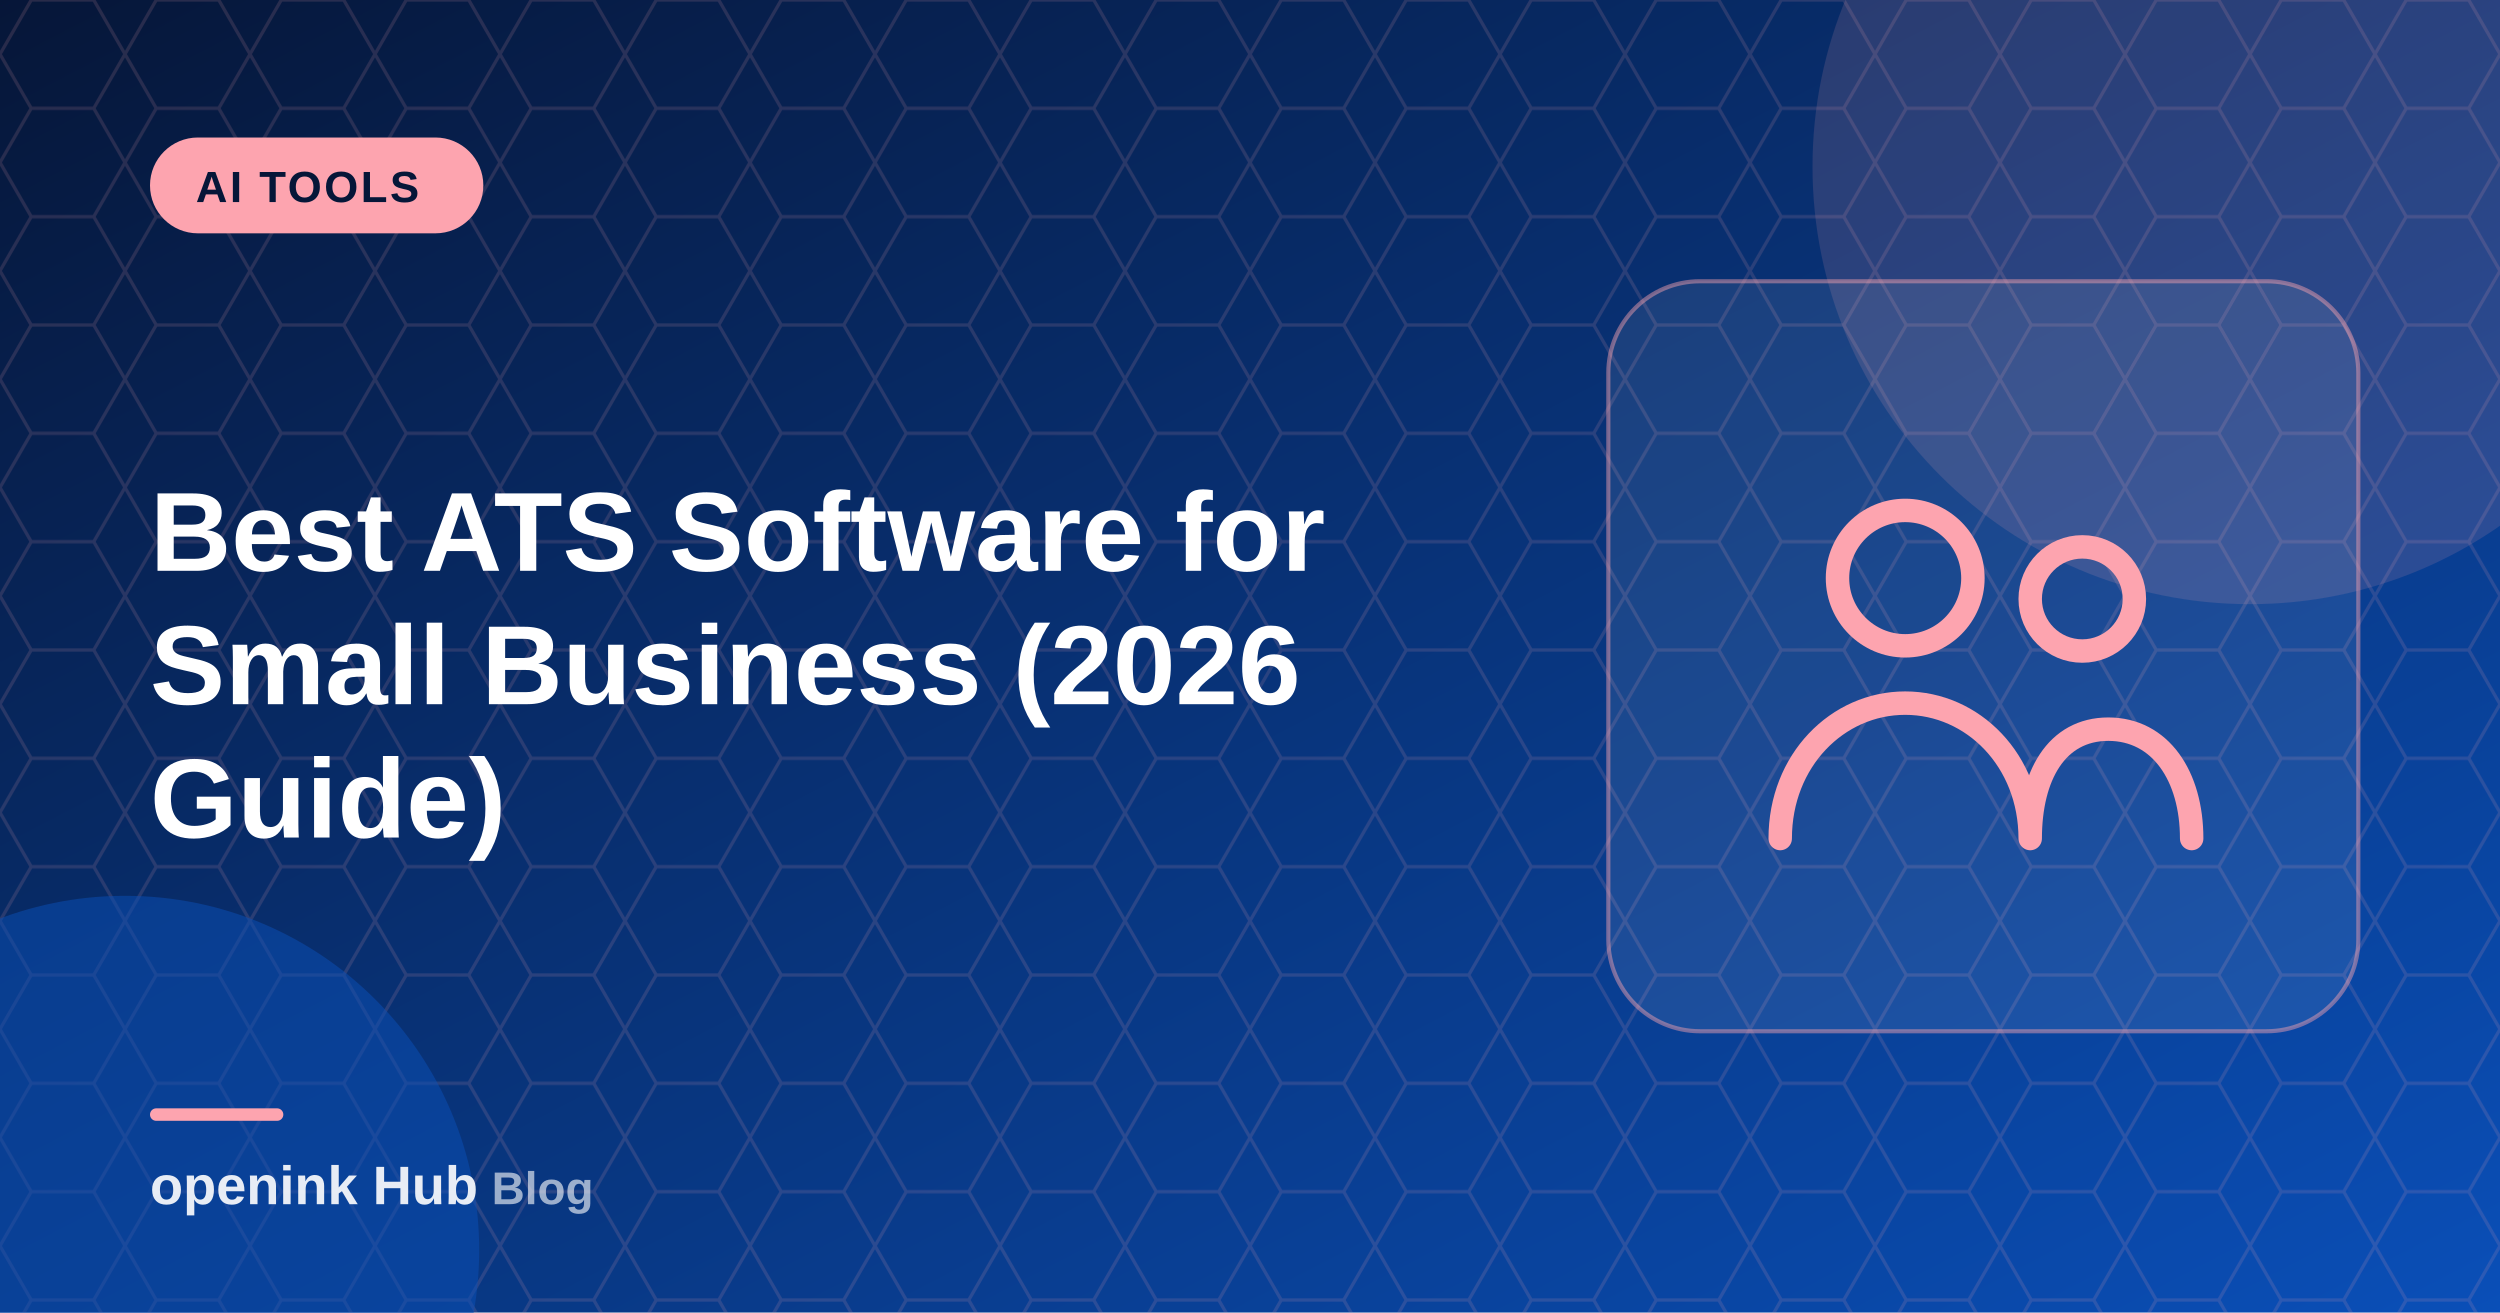
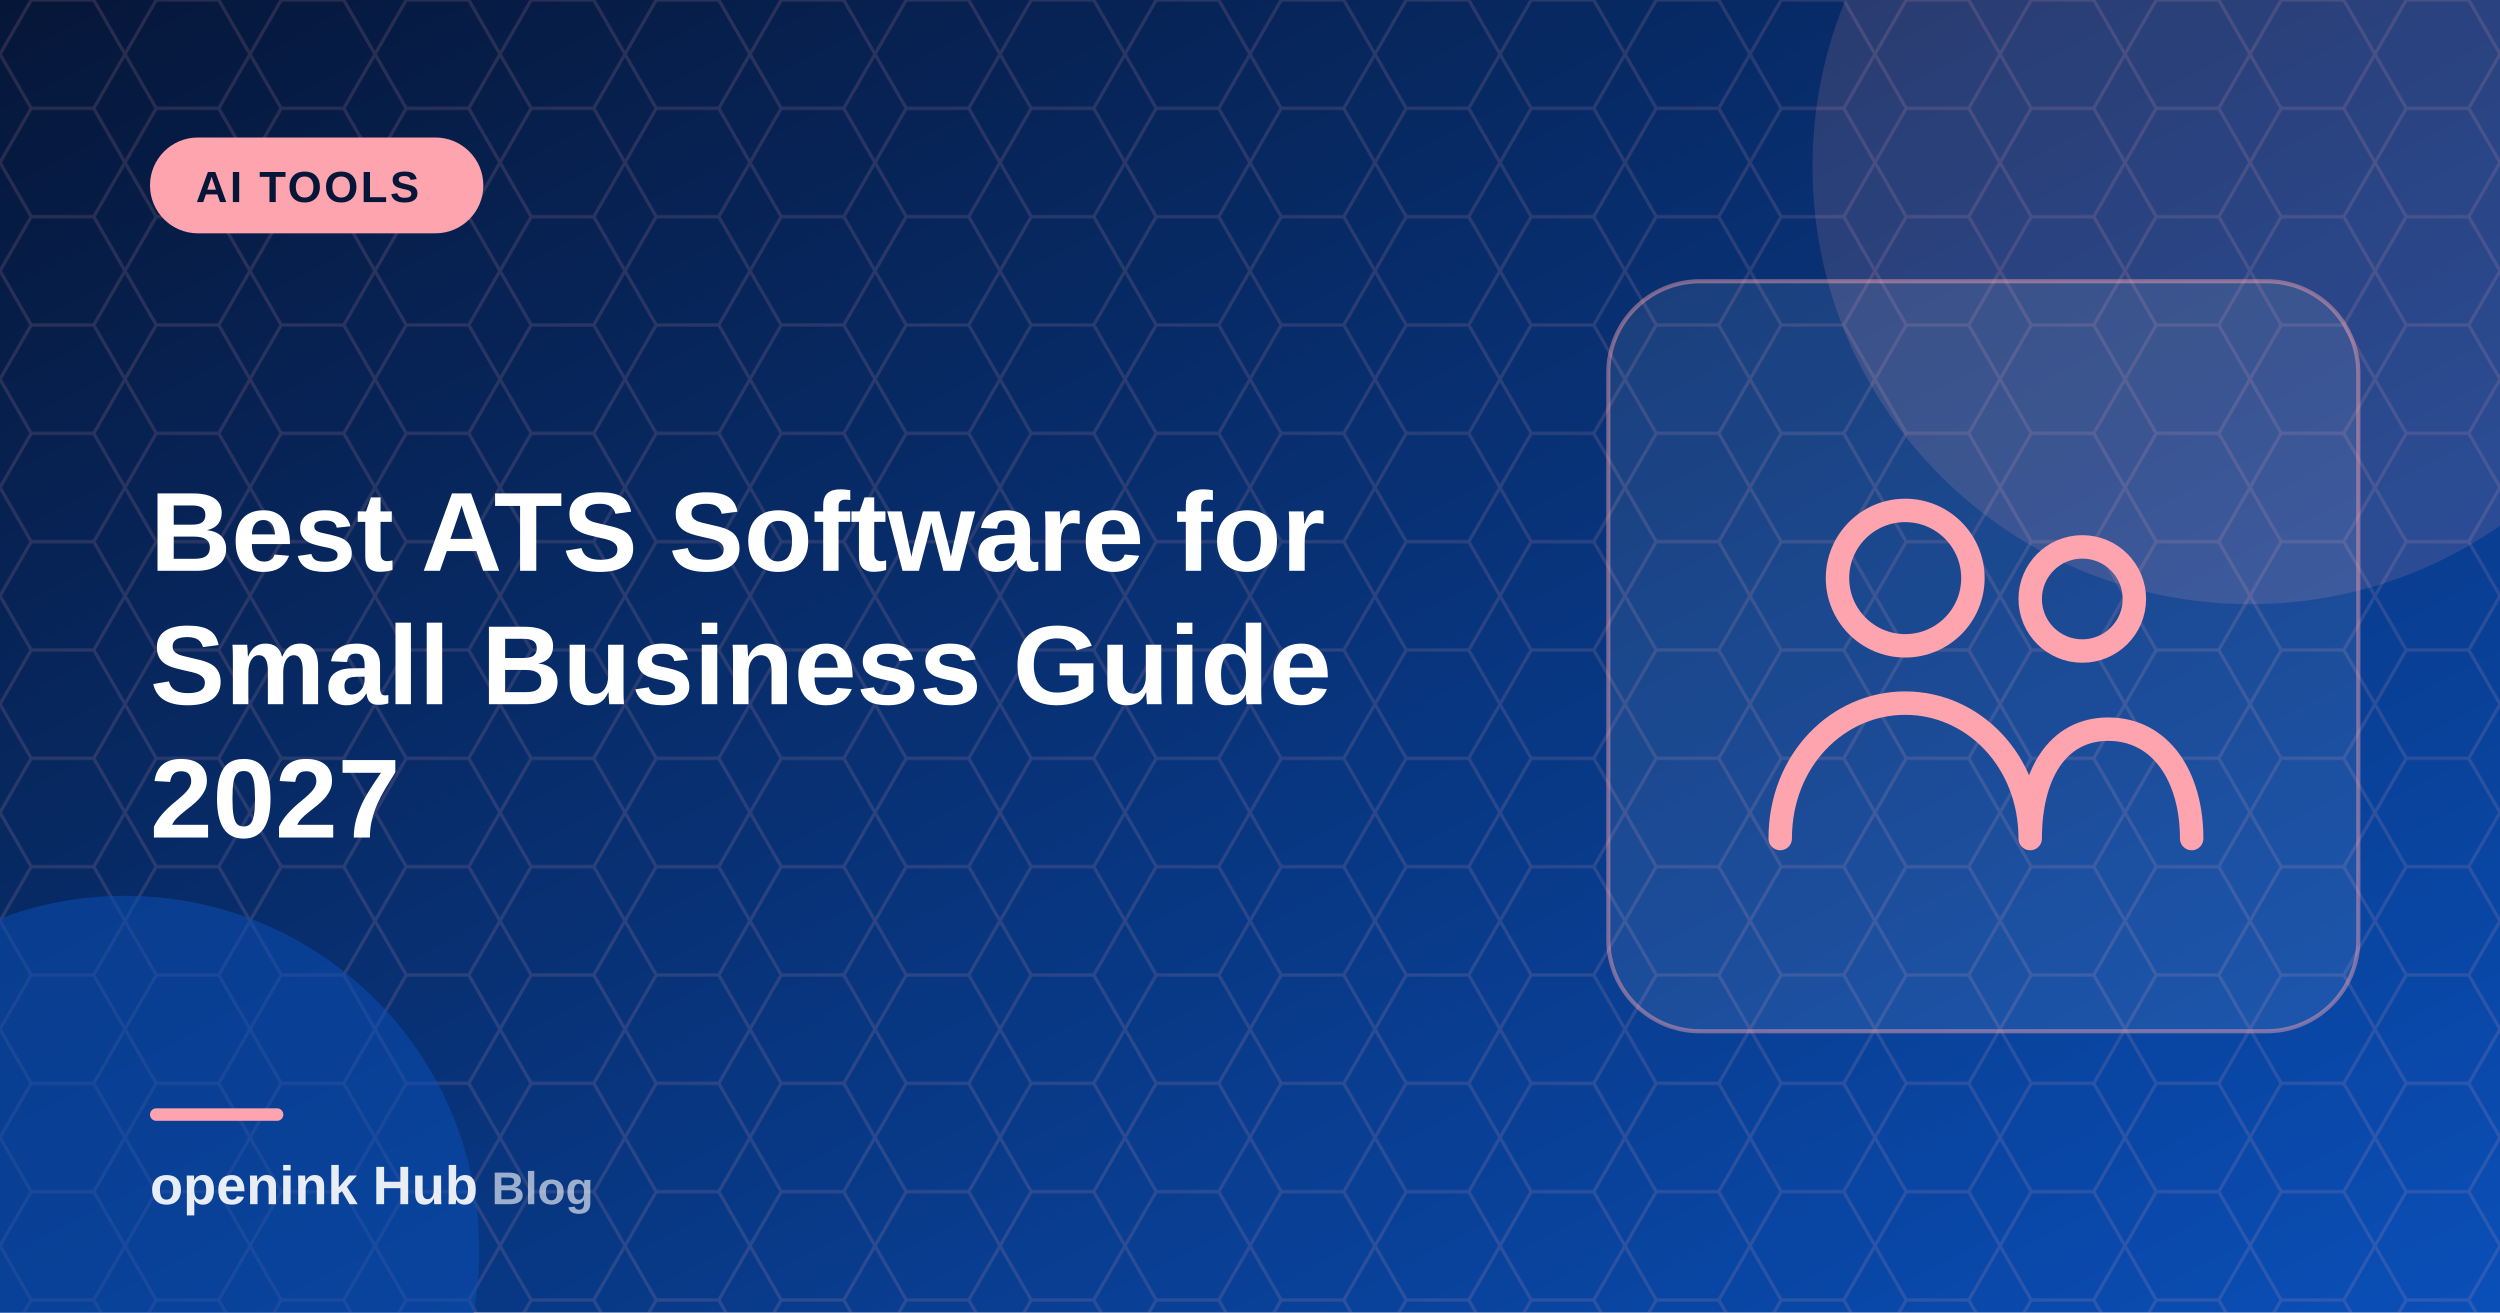
- <svg xmlns="http://www.w3.org/2000/svg" width="1200" height="630" viewBox="0 0 1200 630" role="img" aria-label="Best ATS Software for Small Business (2026 Guide)">
+ <svg xmlns="http://www.w3.org/2000/svg" width="1200" height="630" viewBox="0 0 1200 630" role="img" aria-label="Best ATS Software for Small Business Guide 2027">
  <defs>
    <linearGradient id="g" x1="0" y1="0" x2="1" y2="1">
      <stop offset="0" stop-color="#061638" />
      <stop offset="1" stop-color="#0a4fb8" />
    </linearGradient>
    <pattern id="p" width="60" height="52" patternUnits="userSpaceOnUse">
      <path d="M15 0h30l15 26-15 26H15L0 26Z" fill="none" stroke="#fda4af" stroke-width="1.6" />
    </pattern>
    <style>.ic{fill:none;stroke:#fda4af;stroke-width:9;stroke-linecap:round;stroke-linejoin:round}.ic .f{fill:#fda4af;stroke:none}</style>
  </defs>
  <rect width="1200" height="630" fill="url(#g)" />
  <rect width="1200" height="630" fill="url(#p)" opacity=".14" />
  <circle cx="1080" cy="80" r="210" fill="#fda4af" opacity=".14" />
  <circle cx="60" cy="600" r="170" fill="#0a4fb8" opacity=".5" />
  <rect x="772" y="135" width="360" height="360" rx="44" fill="#fff" fill-opacity=".08" stroke="#fda4af" stroke-opacity=".45" stroke-width="2" />
  <g class="ic" transform="translate(827 190) scale(1.25)">
    <circle cx="70" cy="70" r="26" />
    <circle cx="138" cy="78" r="20" />
    <path d="M22 170c0-30 22-52 48-52s48 22 48 52M118 170c0-24 10-42 30-42s32 18 32 42" />
  </g>
  <rect x="72" y="66" width="160" height="46" rx="23" fill="#fda4af" />
  <text x="94" y="97" fill="#061638" font-family="Segoe UI,Arial,sans-serif" font-size="21" font-weight="700" letter-spacing="1.2">AI TOOLS</text>
  <text x="72" y="274" fill="#fff" font-family="Segoe UI,Arial,sans-serif" font-size="54" font-weight="800">Best ATS Software for</text>
-   <text x="72" y="338" fill="#fff" font-family="Segoe UI,Arial,sans-serif" font-size="54" font-weight="800">Small Business (2026</text>
-   <text x="72" y="402" fill="#fff" font-family="Segoe UI,Arial,sans-serif" font-size="54" font-weight="800">Guide)</text>
+   <text x="72" y="338" fill="#fff" font-family="Segoe UI,Arial,sans-serif" font-size="54" font-weight="800">Small Business Guide</text>
+   <text x="72" y="402" fill="#fff" font-family="Segoe UI,Arial,sans-serif" font-size="54" font-weight="800">2027</text>
  <rect x="72" y="532" width="64" height="6" rx="3" fill="#fda4af" />
  <text x="72" y="578" fill="#fff" fill-opacity=".9" font-family="Segoe UI,Arial,sans-serif" font-size="26" font-weight="700">openink Hub</text>
  <text x="236" y="578" fill="#fff" fill-opacity=".6" font-family="Segoe UI,Arial,sans-serif" font-size="22" font-weight="600">Blog</text>
</svg>
